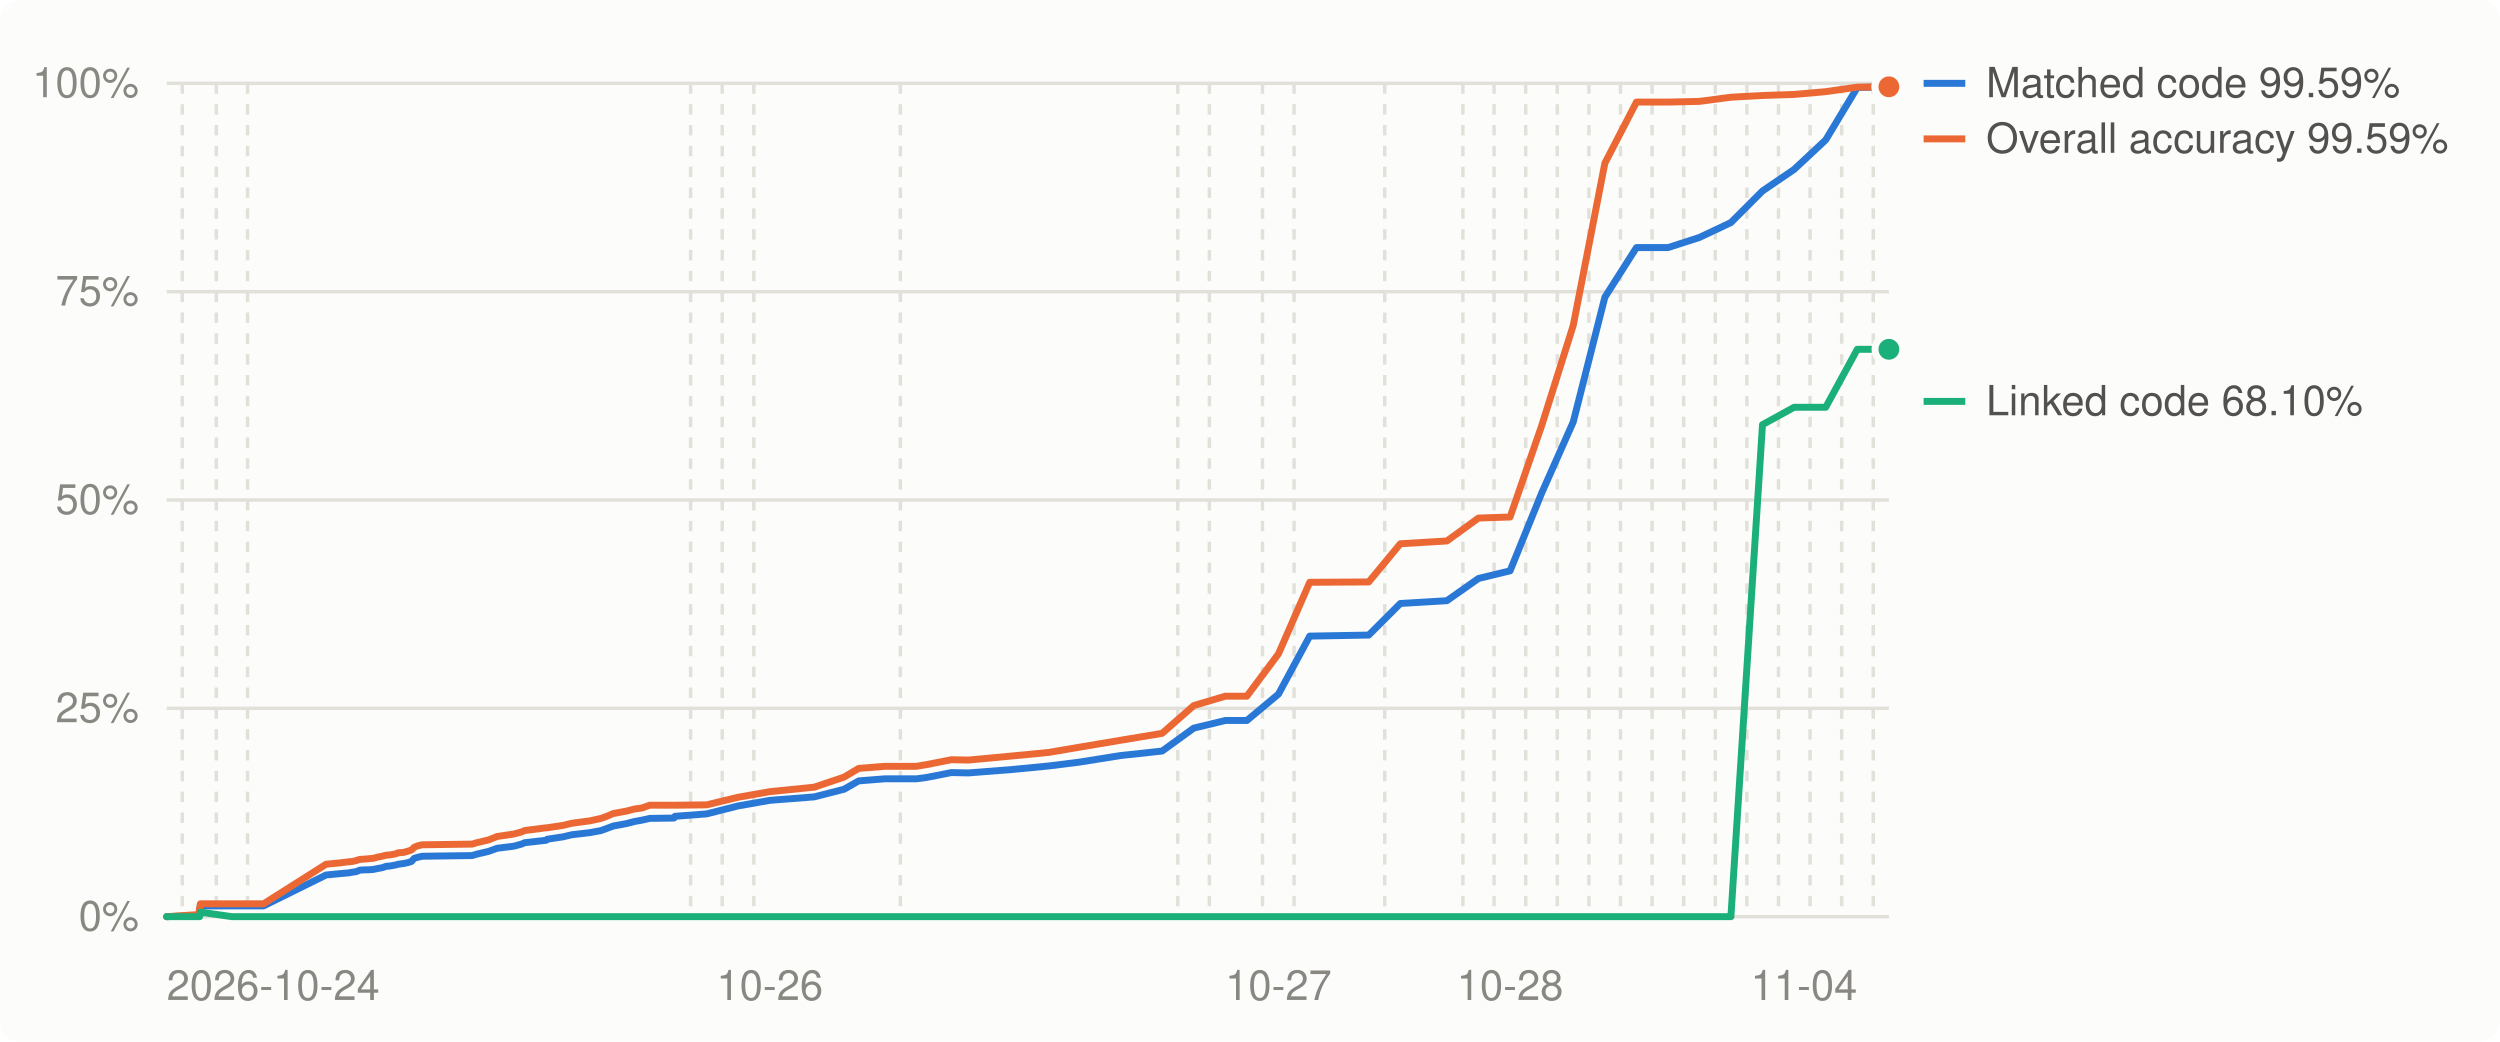
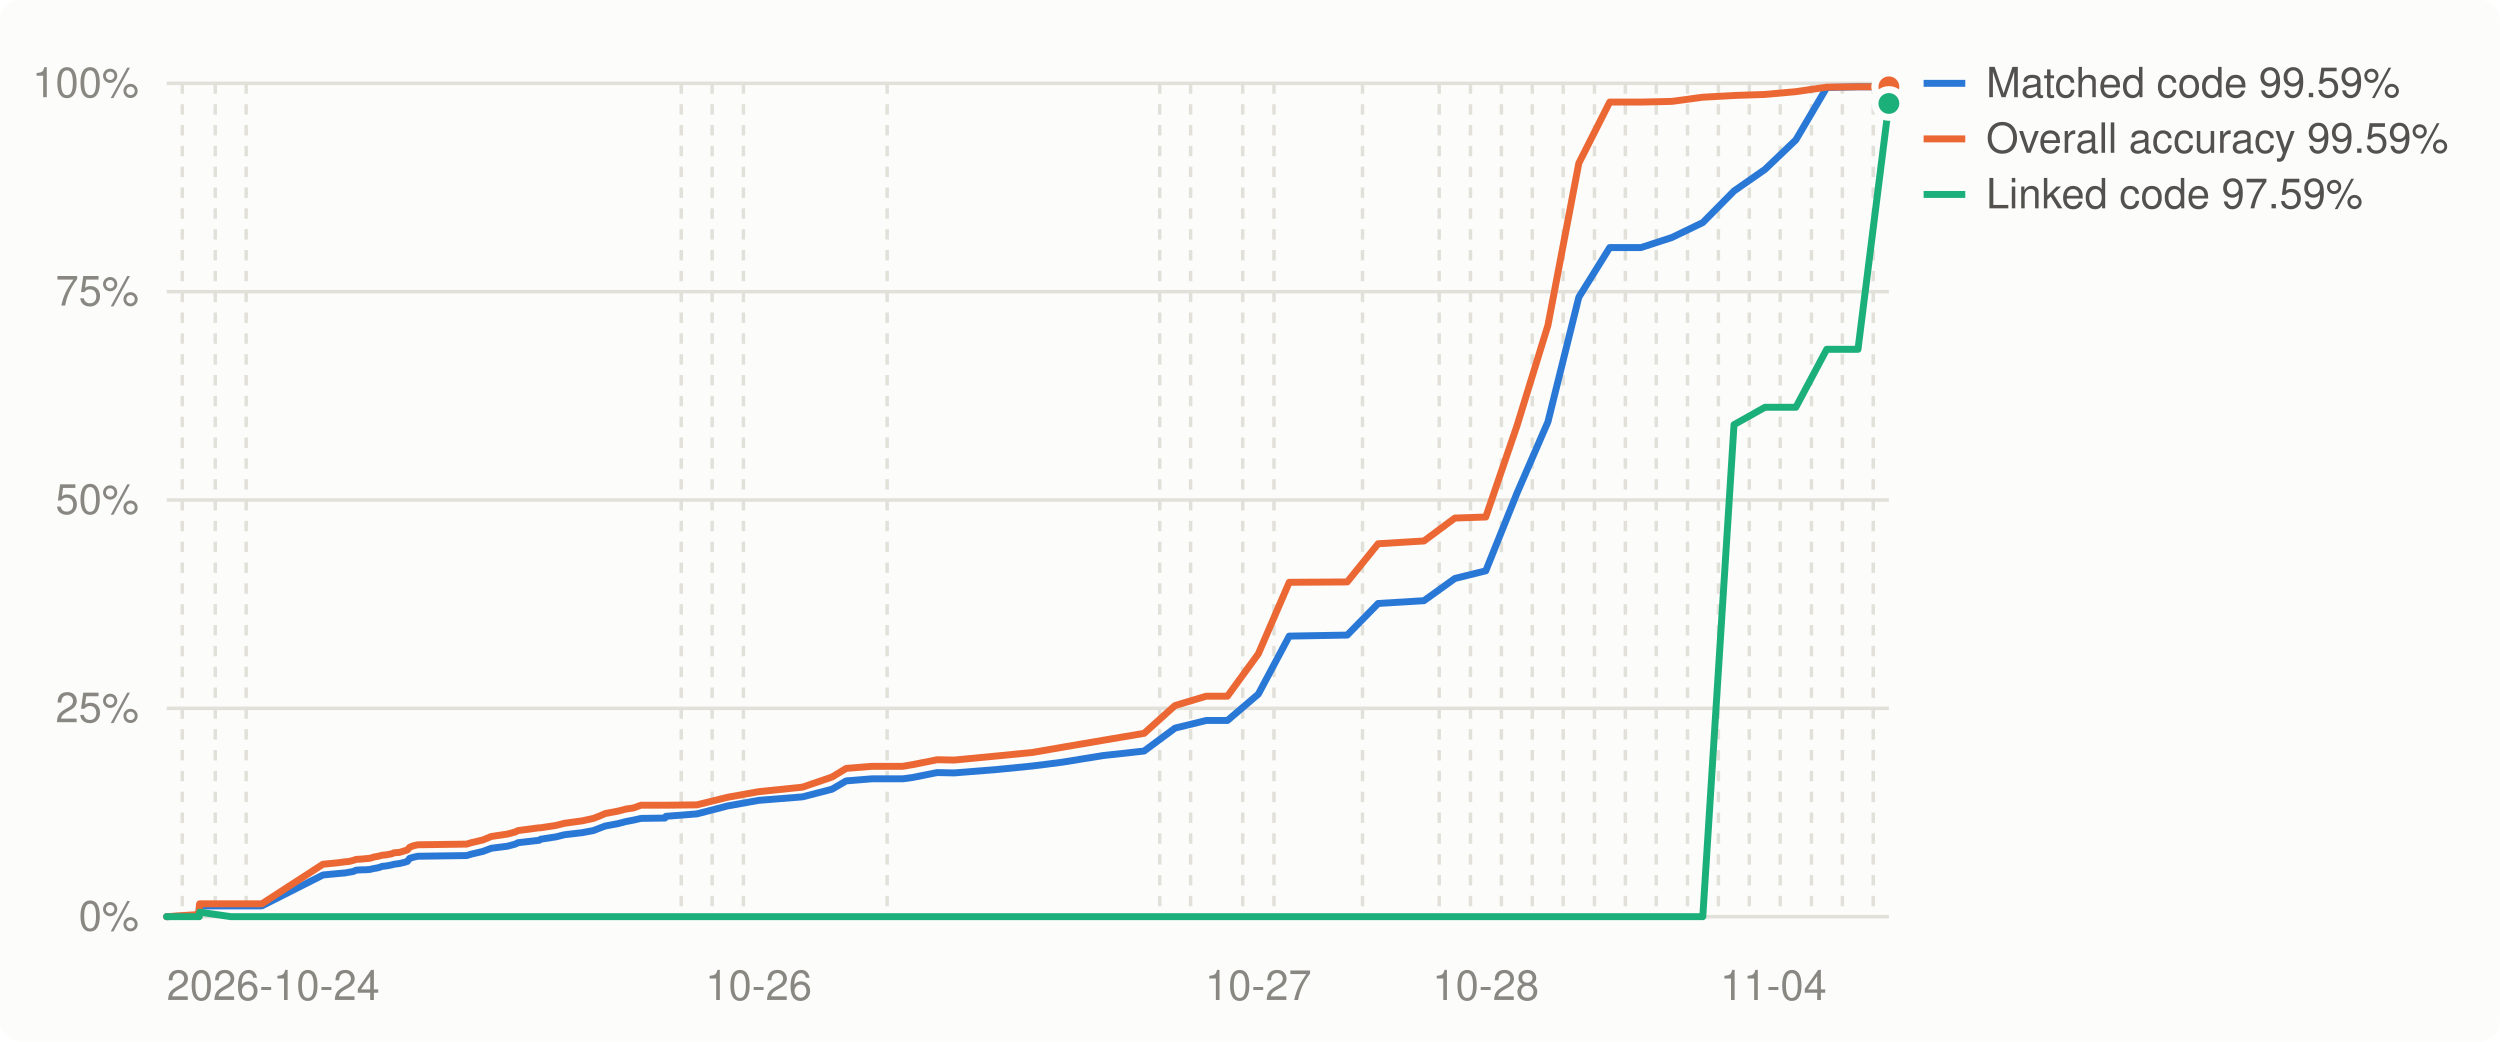
<svg xmlns="http://www.w3.org/2000/svg" viewBox="0 0 720 300" width="720" height="300" role="img" aria-label="Decompilation progress over time (USA)">
  <style>
.bg{fill:#fcfcfb}.grid{stroke:#e1e0d9}.muted{fill:#898781}.lbl{fill:#52514e}.ln0{stroke:#2a78d6}.dot0{fill:#2a78d6;stroke:#fcfcfb}.ln1{stroke:#eb6834}.dot1{fill:#eb6834;stroke:#fcfcfb}.ln2{stroke:#1baf7a}.dot2{fill:#1baf7a;stroke:#fcfcfb}
@media (prefers-color-scheme: dark){.bg{fill:#1a1a19}.grid{stroke:#2c2c2a}.muted{fill:#898781}.lbl{fill:#c3c2b7}.ln0{stroke:#3987e5}.dot0{fill:#3987e5;stroke:#1a1a19}.ln1{stroke:#d95926}.dot1{fill:#d95926;stroke:#1a1a19}.ln2{stroke:#199e70}.dot2{fill:#199e70;stroke:#1a1a19}}
text{font:12px -apple-system,BlinkMacSystemFont,'Segoe UI',Helvetica,Arial,sans-serif}
</style>
  <rect class="bg" width="720" height="300" rx="6" />
  <line x1="48" x2="544" y1="264.0" y2="264.0" class="grid" stroke-width="1" />
  <text x="40" y="268.0" class="muted" text-anchor="end">0%</text>
  <line x1="48" x2="544" y1="204.0" y2="204.0" class="grid" stroke-width="1" />
  <text x="40" y="208.0" class="muted" text-anchor="end">25%</text>
  <line x1="48" x2="544" y1="144.0" y2="144.0" class="grid" stroke-width="1" />
  <text x="40" y="148.0" class="muted" text-anchor="end">50%</text>
  <line x1="48" x2="544" y1="84.0" y2="84.0" class="grid" stroke-width="1" />
  <text x="40" y="88.0" class="muted" text-anchor="end">75%</text>
  <line x1="48" x2="544" y1="24.0" y2="24.0" class="grid" stroke-width="1" />
  <text x="40" y="28.0" class="muted" text-anchor="end">100%</text>
  <line x1="52.5" x2="52.5" y1="24" y2="264" class="grid" stroke-width="1" stroke-dasharray="3 3" />
-   <line x1="62.3" x2="62.3" y1="24" y2="264" class="grid" stroke-width="1" stroke-dasharray="3 3" />
-   <line x1="71.3" x2="71.3" y1="24" y2="264" class="grid" stroke-width="1" stroke-dasharray="3 3" />
-   <line x1="198.9" x2="198.9" y1="24" y2="264" class="grid" stroke-width="1" stroke-dasharray="3 3" />
-   <line x1="208.0" x2="208.0" y1="24" y2="264" class="grid" stroke-width="1" stroke-dasharray="3 3" />
-   <line x1="217.1" x2="217.1" y1="24" y2="264" class="grid" stroke-width="1" stroke-dasharray="3 3" />
-   <line x1="259.3" x2="259.3" y1="24" y2="264" class="grid" stroke-width="1" stroke-dasharray="3 3" />
-   <line x1="339.2" x2="339.2" y1="24" y2="264" class="grid" stroke-width="1" stroke-dasharray="3 3" />
-   <line x1="348.3" x2="348.3" y1="24" y2="264" class="grid" stroke-width="1" stroke-dasharray="3 3" />
-   <line x1="363.6" x2="363.6" y1="24" y2="264" class="grid" stroke-width="1" stroke-dasharray="3 3" />
-   <line x1="372.7" x2="372.7" y1="24" y2="264" class="grid" stroke-width="1" stroke-dasharray="3 3" />
-   <line x1="398.8" x2="398.8" y1="24" y2="264" class="grid" stroke-width="1" stroke-dasharray="3 3" />
-   <line x1="421.3" x2="421.3" y1="24" y2="264" class="grid" stroke-width="1" stroke-dasharray="3 3" />
-   <line x1="430.3" x2="430.3" y1="24" y2="264" class="grid" stroke-width="1" stroke-dasharray="3 3" />
-   <line x1="439.4" x2="439.4" y1="24" y2="264" class="grid" stroke-width="1" stroke-dasharray="3 3" />
-   <line x1="448.5" x2="448.5" y1="24" y2="264" class="grid" stroke-width="1" stroke-dasharray="3 3" />
-   <line x1="457.6" x2="457.6" y1="24" y2="264" class="grid" stroke-width="1" stroke-dasharray="3 3" />
-   <line x1="466.7" x2="466.7" y1="24" y2="264" class="grid" stroke-width="1" stroke-dasharray="3 3" />
-   <line x1="475.8" x2="475.8" y1="24" y2="264" class="grid" stroke-width="1" stroke-dasharray="3 3" />
-   <line x1="484.9" x2="484.9" y1="24" y2="264" class="grid" stroke-width="1" stroke-dasharray="3 3" />
-   <line x1="494.0" x2="494.0" y1="24" y2="264" class="grid" stroke-width="1" stroke-dasharray="3 3" />
-   <line x1="503.1" x2="503.1" y1="24" y2="264" class="grid" stroke-width="1" stroke-dasharray="3 3" />
-   <line x1="512.2" x2="512.2" y1="24" y2="264" class="grid" stroke-width="1" stroke-dasharray="3 3" />
-   <line x1="521.3" x2="521.3" y1="24" y2="264" class="grid" stroke-width="1" stroke-dasharray="3 3" />
-   <line x1="530.4" x2="530.4" y1="24" y2="264" class="grid" stroke-width="1" stroke-dasharray="3 3" />
+   <line x1="62.0" x2="62.0" y1="24" y2="264" class="grid" stroke-width="1" stroke-dasharray="3 3" />
+   <line x1="70.9" x2="70.9" y1="24" y2="264" class="grid" stroke-width="1" stroke-dasharray="3 3" />
+   <line x1="196.2" x2="196.2" y1="24" y2="264" class="grid" stroke-width="1" stroke-dasharray="3 3" />
+   <line x1="205.1" x2="205.1" y1="24" y2="264" class="grid" stroke-width="1" stroke-dasharray="3 3" />
+   <line x1="214.1" x2="214.1" y1="24" y2="264" class="grid" stroke-width="1" stroke-dasharray="3 3" />
+   <line x1="255.5" x2="255.5" y1="24" y2="264" class="grid" stroke-width="1" stroke-dasharray="3 3" />
+   <line x1="334.0" x2="334.0" y1="24" y2="264" class="grid" stroke-width="1" stroke-dasharray="3 3" />
+   <line x1="342.9" x2="342.9" y1="24" y2="264" class="grid" stroke-width="1" stroke-dasharray="3 3" />
+   <line x1="357.9" x2="357.9" y1="24" y2="264" class="grid" stroke-width="1" stroke-dasharray="3 3" />
+   <line x1="366.9" x2="366.9" y1="24" y2="264" class="grid" stroke-width="1" stroke-dasharray="3 3" />
+   <line x1="392.4" x2="392.4" y1="24" y2="264" class="grid" stroke-width="1" stroke-dasharray="3 3" />
+   <line x1="414.5" x2="414.5" y1="24" y2="264" class="grid" stroke-width="1" stroke-dasharray="3 3" />
+   <line x1="423.5" x2="423.5" y1="24" y2="264" class="grid" stroke-width="1" stroke-dasharray="3 3" />
+   <line x1="432.4" x2="432.4" y1="24" y2="264" class="grid" stroke-width="1" stroke-dasharray="3 3" />
+   <line x1="441.3" x2="441.3" y1="24" y2="264" class="grid" stroke-width="1" stroke-dasharray="3 3" />
+   <line x1="450.2" x2="450.2" y1="24" y2="264" class="grid" stroke-width="1" stroke-dasharray="3 3" />
+   <line x1="459.2" x2="459.2" y1="24" y2="264" class="grid" stroke-width="1" stroke-dasharray="3 3" />
+   <line x1="468.1" x2="468.1" y1="24" y2="264" class="grid" stroke-width="1" stroke-dasharray="3 3" />
+   <line x1="477.0" x2="477.0" y1="24" y2="264" class="grid" stroke-width="1" stroke-dasharray="3 3" />
+   <line x1="486.0" x2="486.0" y1="24" y2="264" class="grid" stroke-width="1" stroke-dasharray="3 3" />
+   <line x1="494.9" x2="494.9" y1="24" y2="264" class="grid" stroke-width="1" stroke-dasharray="3 3" />
+   <line x1="503.8" x2="503.8" y1="24" y2="264" class="grid" stroke-width="1" stroke-dasharray="3 3" />
+   <line x1="512.7" x2="512.7" y1="24" y2="264" class="grid" stroke-width="1" stroke-dasharray="3 3" />
+   <line x1="521.7" x2="521.7" y1="24" y2="264" class="grid" stroke-width="1" stroke-dasharray="3 3" />
+   <line x1="530.6" x2="530.6" y1="24" y2="264" class="grid" stroke-width="1" stroke-dasharray="3 3" />
  <line x1="539.5" x2="539.5" y1="24" y2="264" class="grid" stroke-width="1" stroke-dasharray="3 3" />
  <text class="muted" x="48.0" y="288" text-anchor="start">2026-10-24</text>
-   <text class="muted" x="221.7" y="288" text-anchor="middle">10-26</text>
-   <text class="muted" x="368.2" y="288" text-anchor="middle">10-27</text>
-   <text class="muted" x="434.9" y="288" text-anchor="middle">10-28</text>
-   <text class="muted" x="534.9" y="288" text-anchor="end">11-04</text>
-   <polyline points="48.0,264.0 57.1,263.7 57.4,263.1 57.4,262.7 57.5,262.2 57.6,261.5 57.7,260.9 66.8,260.9 75.9,260.9 93.9,252.0 98.0,251.6 100.3,251.4 101.5,251.2 102.7,251.0 103.6,250.6 105.3,250.5 106.2,250.5 107.5,250.4 108.9,250.1 109.6,250.0 110.4,249.8 111.2,249.5 112.4,249.4 114.0,249.1 114.7,248.9 116.2,248.7 117.6,248.4 118.5,248.1 119.3,247.2 120.3,246.9 121.6,246.6 136.0,246.4 137.3,246.0 140.7,245.2 143.2,244.3 148.0,243.7 150.2,243.1 151.1,242.7 157.3,242.0 157.6,241.7 162.2,241.0 164.7,240.4 169.9,239.8 173.1,239.2 175.0,238.5 176.6,237.9 180.4,237.2 182.7,236.6 184.9,236.2 187.1,235.7 194.1,235.6 194.4,235.1 203.5,234.4 212.6,232.1 221.7,230.5 234.5,229.5 243.1,227.3 247.3,224.9 254.8,224.3 263.9,224.3 266.9,223.9 274.0,222.5 278.9,222.6 291.7,221.6 302.0,220.6 310.8,219.5 322.7,217.6 334.7,216.3 343.8,209.7 352.9,207.5 359.1,207.5 368.2,199.9 377.2,183.2 394.2,182.9 403.3,173.8 416.7,173.0 425.8,166.6 434.9,164.4 444.0,142.0 453.1,121.5 462.2,85.6 471.3,71.3 480.4,71.3 489.4,68.4 498.5,64.1 507.6,55.0 516.7,48.8 525.8,40.3 534.9,25.2 544.0,25.0" fill="none" class="ln0" stroke-width="2" stroke-linejoin="round" stroke-linecap="round" />
-   <polyline points="48.0,264.0 57.1,263.4 57.4,262.7 57.4,262.2 57.5,261.6 57.6,260.9 57.7,260.3 66.8,260.3 75.9,260.3 93.9,248.9 98.0,248.5 100.3,248.2 101.5,248.1 102.7,247.8 103.6,247.5 105.3,247.4 106.2,247.3 107.5,247.2 108.9,246.8 109.6,246.7 110.4,246.5 111.2,246.3 112.4,246.2 114.0,245.9 114.7,245.6 116.2,245.5 117.6,245.1 118.5,244.8 119.3,244.0 120.3,243.6 121.6,243.3 136.0,243.1 137.3,242.7 140.7,241.9 143.2,240.9 148.0,240.2 150.2,239.6 151.1,239.2 157.3,238.4 157.6,238.4 162.2,237.7 164.7,237.1 169.9,236.4 173.1,235.7 175.0,235.0 176.6,234.3 180.4,233.6 182.7,233.0 184.9,232.7 187.1,231.9 194.1,231.9 194.4,231.9 203.5,231.8 212.6,229.6 221.7,228.0 234.5,226.7 243.1,223.8 247.3,221.3 254.8,220.7 263.9,220.7 266.9,220.2 274.0,218.8 278.9,218.9 291.7,217.7 302.0,216.7 310.8,215.2 322.7,213.2 334.7,211.2 343.8,203.2 352.9,200.5 359.1,200.5 368.2,188.3 377.2,167.7 394.2,167.6 403.3,156.6 416.7,155.8 425.8,149.2 434.9,148.9 444.0,122.6 453.1,93.7 462.2,47.0 471.3,29.4 480.4,29.4 489.4,29.2 498.5,28.0 507.6,27.5 516.7,27.2 525.8,26.4 534.9,25.1 544.0,25.0" fill="none" class="ln1" stroke-width="2" stroke-linejoin="round" stroke-linecap="round" />
-   <polyline points="48.0,264.0 57.1,264.0 57.4,264.0 57.4,264.0 57.5,264.0 57.6,263.4 57.7,262.7 66.8,264.0 75.9,264.0 93.9,264.0 98.0,264.0 100.3,264.0 101.5,264.0 102.7,264.0 103.6,264.0 105.3,264.0 106.2,264.0 107.5,264.0 108.9,264.0 109.6,264.0 110.4,264.0 111.2,264.0 112.4,264.0 114.0,264.0 114.7,264.0 116.2,264.0 117.6,264.0 118.5,264.0 119.3,264.0 120.3,264.0 121.6,264.0 136.0,264.0 137.3,264.0 140.7,264.0 143.2,264.0 148.0,264.0 150.2,264.0 151.1,264.0 157.3,264.0 157.6,264.0 162.2,264.0 164.7,264.0 169.9,264.0 173.1,264.0 175.0,264.0 176.6,264.0 180.4,264.0 182.7,264.0 184.9,264.0 187.1,264.0 194.1,264.0 194.4,264.0 203.5,264.0 212.6,264.0 221.7,264.0 234.5,264.0 243.1,264.0 247.3,264.0 254.8,264.0 263.9,264.0 266.9,264.0 274.0,264.0 278.9,264.0 291.7,264.0 302.0,264.0 310.8,264.0 322.7,264.0 334.7,264.0 343.8,264.0 352.9,264.0 359.1,264.0 368.2,264.0 377.2,264.0 394.2,264.0 403.3,264.0 416.7,264.0 425.8,264.0 434.9,264.0 444.0,264.0 453.1,264.0 462.2,264.0 471.3,264.0 480.4,264.0 489.4,264.0 498.5,264.0 507.6,122.3 516.7,117.3 525.8,117.3 534.9,100.6 544.0,100.6" fill="none" class="ln2" stroke-width="2" stroke-linejoin="round" stroke-linecap="round" />
+   <text class="muted" x="218.5" y="288" text-anchor="middle">10-26</text>
+   <text class="muted" x="362.4" y="288" text-anchor="middle">10-27</text>
+   <text class="muted" x="427.9" y="288" text-anchor="middle">10-28</text>
+   <text class="muted" x="526.1" y="288" text-anchor="end">11-04</text>
+   <polyline points="48.0,264.0 56.9,263.7 57.2,263.1 57.3,262.7 57.4,262.2 57.4,261.5 57.5,260.9 66.5,260.9 75.4,260.9 93.0,252.0 97.1,251.6 99.4,251.4 100.5,251.2 101.7,251.0 102.6,250.6 104.3,250.5 105.2,250.5 106.5,250.4 107.8,250.1 108.5,250.0 109.3,249.8 110.1,249.5 111.2,249.4 112.8,249.1 113.5,248.9 115.0,248.7 116.3,248.4 117.3,248.1 118.0,247.2 119.0,246.9 120.3,246.6 134.4,246.4 135.7,246.0 139.1,245.2 141.5,244.3 146.2,243.7 148.4,243.1 149.2,242.7 155.3,242.0 155.7,241.7 160.2,241.0 162.6,240.4 167.7,239.8 170.9,239.2 172.7,238.5 174.3,237.9 178.0,237.2 180.3,236.6 182.4,236.2 184.6,235.7 191.5,235.6 191.8,235.1 200.7,234.4 209.6,232.1 218.5,230.5 231.1,229.5 239.6,227.3 243.7,224.9 251.1,224.3 260.0,224.3 262.9,223.9 269.9,222.5 274.8,222.6 287.3,221.6 297.4,220.6 306.0,219.5 317.7,217.6 329.5,216.3 338.4,209.7 347.4,207.5 353.5,207.5 362.4,199.9 371.3,183.2 388.0,182.9 396.9,173.8 410.1,173.0 419.0,166.6 427.9,164.4 436.9,142.0 445.8,121.5 454.7,85.6 463.6,71.3 472.6,71.3 481.5,68.4 490.4,64.1 499.4,55.0 508.3,48.8 517.2,40.3 526.1,25.2 535.1,25.0 544.0,25.0" fill="none" class="ln0" stroke-width="2" stroke-linejoin="round" stroke-linecap="round" />
+   <polyline points="48.0,264.0 56.9,263.4 57.2,262.7 57.3,262.2 57.4,261.6 57.4,260.9 57.5,260.3 66.5,260.3 75.4,260.3 93.0,248.9 97.1,248.5 99.4,248.2 100.5,248.1 101.7,247.8 102.6,247.5 104.3,247.4 105.2,247.3 106.5,247.2 107.8,246.8 108.5,246.7 109.3,246.5 110.1,246.3 111.2,246.2 112.8,245.9 113.5,245.6 115.0,245.5 116.3,245.1 117.3,244.8 118.0,244.0 119.0,243.6 120.3,243.3 134.4,243.1 135.7,242.7 139.1,241.9 141.5,240.9 146.2,240.2 148.4,239.6 149.2,239.2 155.3,238.4 155.7,238.4 160.2,237.7 162.6,237.1 167.7,236.4 170.9,235.7 172.7,235.0 174.3,234.3 178.0,233.6 180.3,233.0 182.4,232.7 184.6,231.9 191.5,231.9 191.8,231.9 200.7,231.8 209.6,229.6 218.5,228.0 231.1,226.7 239.6,223.8 243.7,221.3 251.1,220.7 260.0,220.7 262.9,220.2 269.9,218.8 274.8,218.9 287.3,217.7 297.4,216.7 306.0,215.2 317.7,213.2 329.5,211.2 338.4,203.2 347.4,200.5 353.5,200.5 362.4,188.3 371.3,167.7 388.0,167.6 396.9,156.6 410.1,155.8 419.0,149.2 427.9,148.9 436.9,122.6 445.8,93.7 454.7,47.0 463.6,29.4 472.6,29.4 481.5,29.2 490.4,28.0 499.4,27.5 508.3,27.2 517.2,26.4 526.1,25.1 535.1,25.0 544.0,25.0" fill="none" class="ln1" stroke-width="2" stroke-linejoin="round" stroke-linecap="round" />
+   <polyline points="48.0,264.0 56.9,264.0 57.2,264.0 57.3,264.0 57.4,264.0 57.4,263.4 57.5,262.7 66.5,264.0 75.4,264.0 93.0,264.0 97.1,264.0 99.4,264.0 100.5,264.0 101.7,264.0 102.6,264.0 104.3,264.0 105.2,264.0 106.5,264.0 107.8,264.0 108.5,264.0 109.3,264.0 110.1,264.0 111.2,264.0 112.8,264.0 113.5,264.0 115.0,264.0 116.3,264.0 117.3,264.0 118.0,264.0 119.0,264.0 120.3,264.0 134.4,264.0 135.7,264.0 139.1,264.0 141.5,264.0 146.2,264.0 148.4,264.0 149.2,264.0 155.3,264.0 155.7,264.0 160.2,264.0 162.6,264.0 167.7,264.0 170.9,264.0 172.7,264.0 174.3,264.0 178.0,264.0 180.3,264.0 182.4,264.0 184.6,264.0 191.5,264.0 191.8,264.0 200.7,264.0 209.6,264.0 218.5,264.0 231.1,264.0 239.6,264.0 243.7,264.0 251.1,264.0 260.0,264.0 262.9,264.0 269.9,264.0 274.8,264.0 287.3,264.0 297.4,264.0 306.0,264.0 317.7,264.0 329.5,264.0 338.4,264.0 347.4,264.0 353.5,264.0 362.4,264.0 371.3,264.0 388.0,264.0 396.9,264.0 410.1,264.0 419.0,264.0 427.9,264.0 436.9,264.0 445.8,264.0 454.7,264.0 463.6,264.0 472.6,264.0 481.5,264.0 490.4,264.0 499.4,122.3 508.3,117.3 517.2,117.3 526.1,100.6 535.1,100.6 544.0,29.8" fill="none" class="ln2" stroke-width="2" stroke-linejoin="round" stroke-linecap="round" />
  <circle cx="544.0" cy="25.0" r="4" class="dot0" stroke-width="2" />
  <circle cx="544.0" cy="25.0" r="4" class="dot1" stroke-width="2" />
-   <circle cx="544.0" cy="100.6" r="4" class="dot2" stroke-width="2" />
-   <line x1="554" x2="566" y1="115.6" y2="115.6" class="ln2" stroke-width="2" />
-   <text class="lbl" x="572" y="119.6">Linked code 68.10%</text>
+   <circle cx="544.0" cy="29.8" r="4" class="dot2" stroke-width="2" />
+   <line x1="554" x2="566" y1="56.0" y2="56.0" class="ln2" stroke-width="2" />
+   <text class="lbl" x="572" y="60.0">Linked code 97.59%</text>
  <line x1="554" x2="566" y1="40.0" y2="40.0" class="ln1" stroke-width="2" />
  <text class="lbl" x="572" y="44.0">Overall accuracy 99.59%</text>
  <line x1="554" x2="566" y1="24.0" y2="24.0" class="ln0" stroke-width="2" />
  <text class="lbl" x="572" y="28.0">Matched code 99.59%</text>
</svg>
